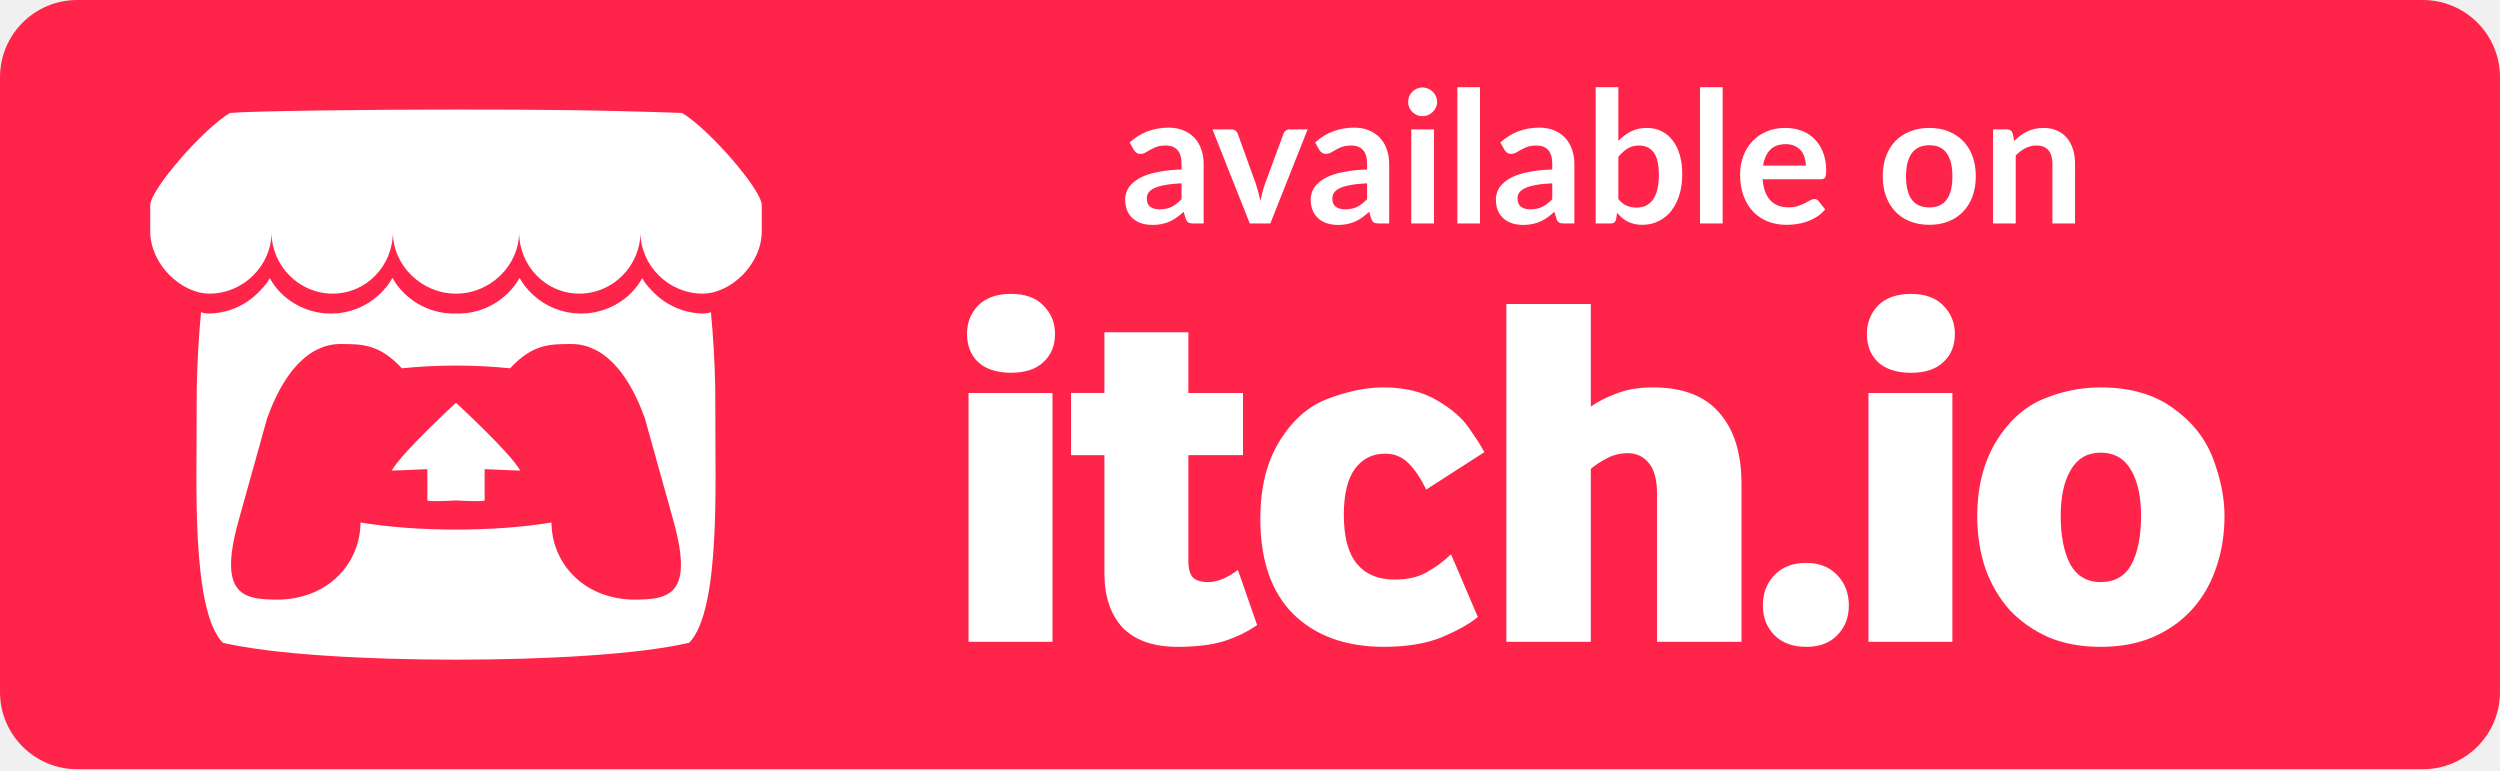
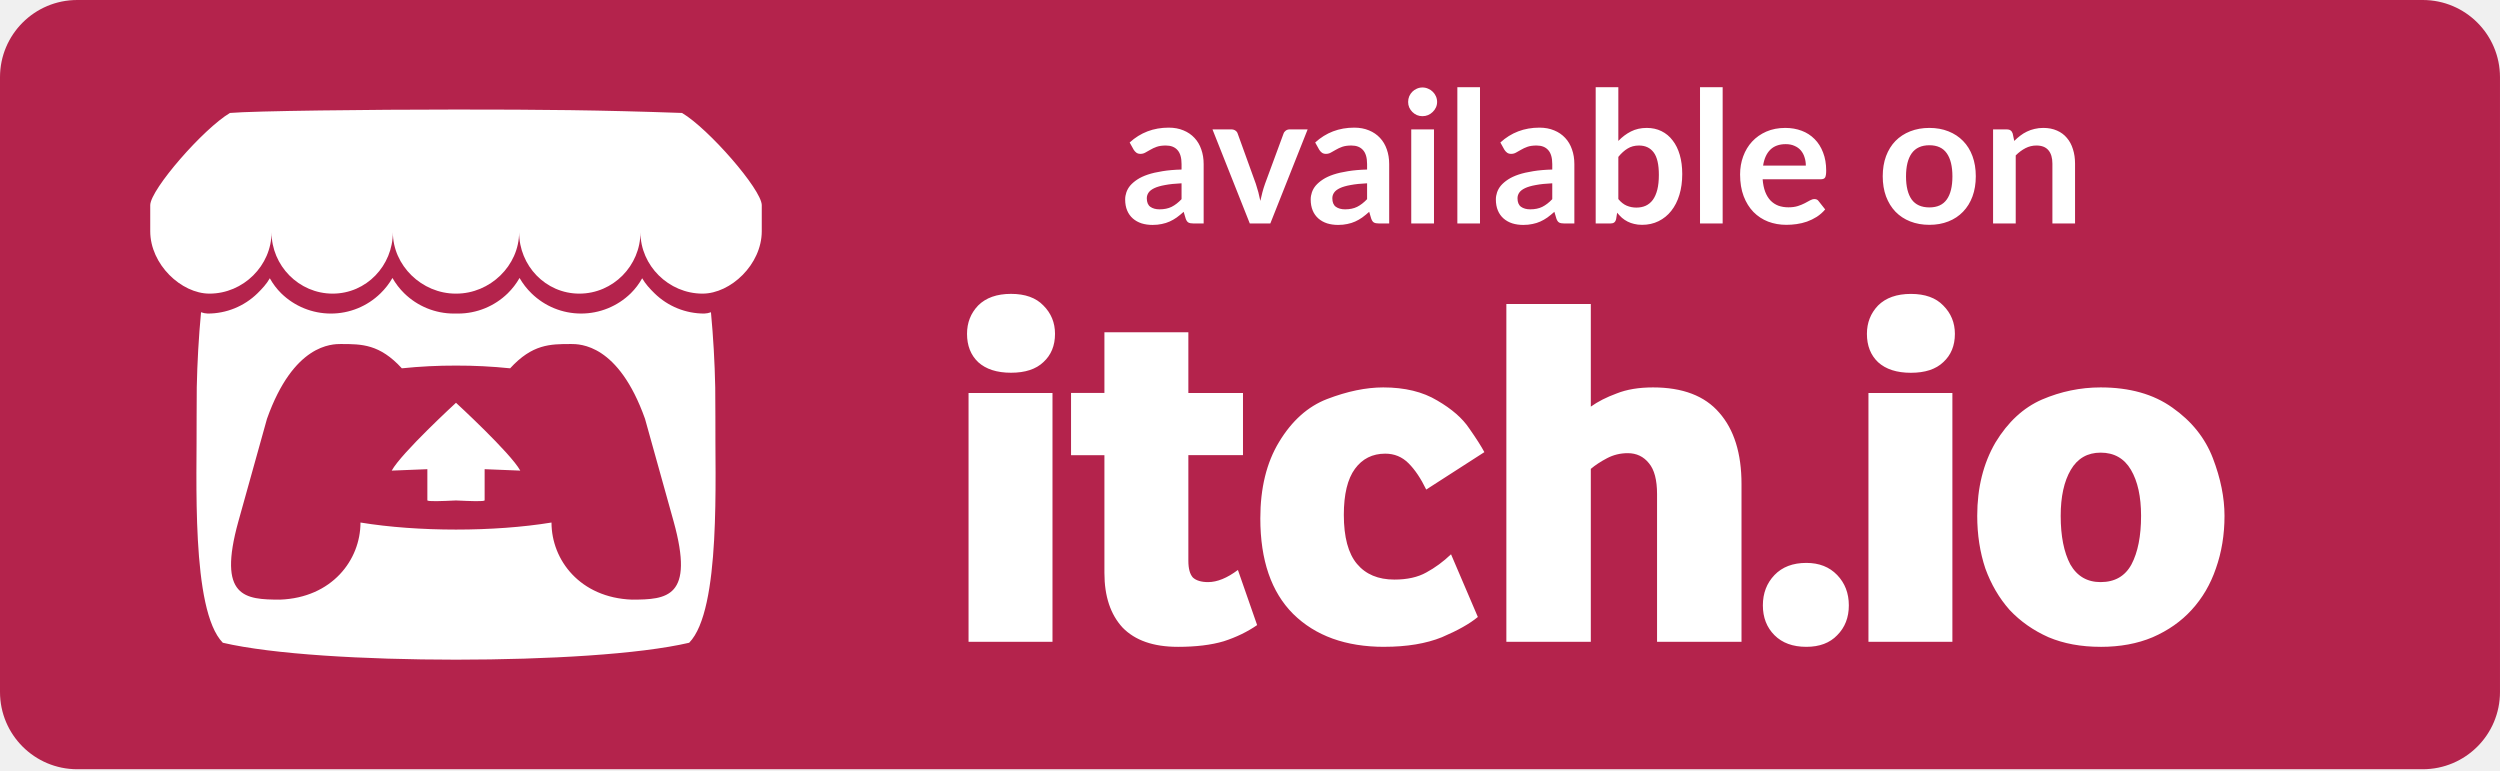
<svg xmlns="http://www.w3.org/2000/svg" width="740" height="228" fill="none">
-   <path d="M717.137 0H22.858C10.234 0 0 10.234 0 22.858v181.976c0 12.624 10.234 22.858 22.858 22.858h694.279c12.624 0 22.858-10.234 22.858-22.858V22.858C739.995 10.234 729.761 0 717.137 0z" fill="#FF2449" />
+   <path d="M717.137 0H22.858C10.234 0 0 10.234 0 22.858v181.976c0 12.624 10.234 22.858 22.858 22.858h694.279c12.624 0 22.858-10.234 22.858-22.858V22.858C739.995 10.234 729.761 0 717.137 0z" fill="#b4234c" />
  <path d="M68.069 33.434c-7.9 4.686-23.452 22.556-23.6 27.242v7.76c0 9.834 9.192 18.477 17.537 18.477 10.02 0 18.369-8.307 18.369-18.164 0 9.857 8.065 18.164 18.088 18.164 10.02 0 17.825-8.307 17.825-18.164 0 9.857 8.575 18.164 18.595 18.164h.181c10.023 0 18.595-8.307 18.595-18.164 0 9.857 7.809 18.164 17.828 18.164 10.023 0 18.085-8.307 18.085-18.164 0 9.857 8.353 18.164 18.372 18.164 8.345 0 17.537-8.643 17.537-18.481v-7.756c-.147-4.687-15.704-22.556-23.599-27.242-24.54-.862-41.552-1.013-66.909-1.01-25.352 0-59.924.397-66.908 1.01h.004zm48.094 48.846a20.68 20.68 0 0 1-3.526 4.543 20.955 20.955 0 0 1-14.688 5.99 21.014 21.014 0 0 1-14.713-5.994 19.645 19.645 0 0 1-3.368-4.452l-.003.003c-.953 1.675-2.283 3.111-3.655 4.456a21.025 21.025 0 0 1-14.718 5.987 6.352 6.352 0 0 1-1.984-.39 304.608 304.608 0 0 0-1.266 22.255v.034l-.045 8.802c.15 17.601-1.743 57.048 7.759 66.742 14.729 3.432 41.828 4.997 69.014 5.008h.007c27.186-.011 54.289-1.576 69.014-5.008 9.505-9.694 7.608-49.141 7.763-66.746l-.046-8.798v-.038c-.15-7.43-.572-14.851-1.266-22.25a6.337 6.337 0 0 1-1.984.39 21.025 21.025 0 0 1-14.717-5.991c-1.372-1.346-2.703-2.778-3.655-4.453h-.004a19.637 19.637 0 0 1-3.367 4.445 21.012 21.012 0 0 1-14.714 5.994 20.958 20.958 0 0 1-14.687-5.99 20.681 20.681 0 0 1-3.526-4.543 20.658 20.658 0 0 1-3.493 4.543 21.014 21.014 0 0 1-14.717 5.994 15.857 15.857 0 0 1-.597-.015h-.008c-.196 0-.396.015-.597.015a21.014 21.014 0 0 1-14.717-5.994 20.645 20.645 0 0 1-3.496-4.54zm-15.114 19.54v.011h.011c5.983.011 11.301 0 17.888 7.189 5.324-.55 10.673-.818 16.025-.805a152.6 152.6 0 0 1 16.025.805c6.592-7.189 11.906-7.181 17.893-7.189h.011v-.007c2.827 0 14.135-.001 22.019 22.136l8.466 30.368c6.274 22.59-2.01 23.142-12.34 23.165-15.322-.571-23.803-11.698-23.803-22.825-8.481 1.391-18.376 2.087-28.271 2.087-9.894 0-19.789-.696-28.27-2.087 0 11.127-8.481 22.254-23.803 22.825-10.33-.023-18.61-.575-12.337-23.169l8.466-30.364c7.884-22.137 19.193-22.136 22.02-22.136v-.004zm33.924 17.401c-.015.018-16.131 14.815-19.026 20.08l10.553-.423v9.203c0 .431 4.233.253 8.473.056 4.241.197 8.478.375 8.478-.056v-9.203l10.552.423c-2.899-5.261-19.026-20.077-19.026-20.077l-.004-.003zM286.69 189.965v-73.643h24.846v73.643H286.69zm12.574-79.634c-4.192 0-7.436-1.047-9.732-3.141-2.195-2.096-3.292-4.89-3.292-8.383 0-3.293 1.097-6.087 3.292-8.383 2.296-2.292 5.538-3.439 9.729-3.439 4.192 0 7.386 1.147 9.581 3.44 2.295 2.292 3.443 5.087 3.443 8.382 0 3.493-1.147 6.287-3.44 8.383-2.197 2.094-5.39 3.141-9.581 3.141zm49.349 81.131c-7.186 0-12.626-1.896-16.32-5.688-3.59-3.891-5.385-9.279-5.385-16.165v-34.877h-9.88v-18.414h9.88v-17.96h24.846v17.964h16.169v18.406h-16.169v31.286c0 2.296.448 3.942 1.345 4.94.998.9 2.495 1.349 4.491 1.349 2.696 0 5.64-1.198 8.832-3.594l5.688 16.316c-2.892 1.998-6.185 3.595-9.879 4.789-3.692 1.101-8.231 1.652-13.618 1.652v-.004zm61.115 0c-11.377 0-20.358-3.243-26.944-9.729-6.486-6.485-9.729-15.915-9.729-28.289 0-8.983 1.846-16.517 5.537-22.602 3.792-6.289 8.534-10.531 14.226-12.725 5.987-2.296 11.526-3.443 16.619-3.443 6.384 0 11.724 1.297 16.017 3.893 4.291 2.494 7.434 5.238 9.43 8.231 2.099 2.994 3.596 5.338 4.49 7.034l-17.212 11.078c-1.592-3.294-3.338-5.889-5.238-7.786-1.895-1.895-4.188-2.842-6.879-2.842-3.794 0-6.788 1.496-8.98 4.49-2.195 2.993-3.292 7.534-3.292 13.621 0 6.586 1.298 11.427 3.893 14.521 2.59 3.094 6.282 4.641 11.074 4.641 3.795 0 6.938-.699 9.43-2.097 2.595-1.401 5.04-3.198 7.336-5.39l7.937 18.557c-2.396 1.993-5.94 3.99-10.632 5.991-4.689 1.892-10.377 2.838-17.064 2.838l-.019.008zm36.154-1.497v-99.99h24.998v30.387c2.094-1.497 4.639-2.794 7.635-3.893 2.993-1.197 6.585-1.795 10.775-1.795 8.781 0 15.317 2.494 19.608 7.483 4.392 4.994 6.588 12.031 6.588 21.112v46.704h-24.998v-43.714c0-4.188-.798-7.231-2.392-9.131-1.593-1.993-3.688-2.99-6.286-2.99-2.194 0-4.242.5-6.141 1.501-1.893.997-3.489 2.047-4.789 3.148v51.193h-24.998v-.015zm88.796 1.497c-3.991 0-7.135-1.147-9.43-3.44-2.293-2.295-3.439-5.239-3.439-8.832 0-3.593 1.146-6.587 3.439-8.98 2.295-2.394 5.439-3.591 9.43-3.591 3.792 0 6.836 1.197 9.131 3.591 2.298 2.393 3.447 5.387 3.447 8.98 0 3.593-1.146 6.536-3.439 8.829-2.192 2.295-5.236 3.443-9.132 3.443h-.007zm18.383-1.497v-73.643h24.847v73.643h-24.847zm12.567-79.619c-4.19 0-7.433-1.048-9.728-3.144-2.195-2.094-3.292-4.887-3.292-8.38 0-3.293 1.096-6.087 3.288-8.382 2.298-2.296 5.542-3.444 9.732-3.444 4.193 0 7.387 1.147 9.581 3.44 2.293 2.298 3.439 5.093 3.439 8.386 0 3.493-1.146 6.286-3.439 8.38-2.194 2.096-5.388 3.144-9.581 3.144zm56.156 81.116c-5.788 0-10.928-.948-15.42-2.842-4.49-1.996-8.332-4.691-11.524-8.085-3.092-3.492-5.485-7.583-7.181-12.272-1.6-4.79-2.4-9.98-2.4-15.571 0-8.28 1.796-15.514 5.389-21.702 3.694-6.088 8.285-10.328 13.773-12.722 5.588-2.396 11.376-3.594 17.363-3.594 8.579 0 15.662 1.995 21.248 5.986 5.687 3.992 9.681 8.981 11.981 14.967 2.293 5.99 3.44 11.679 3.44 17.068 0 5.587-.85 10.776-2.548 15.568-1.595 4.687-3.991 8.777-7.188 12.272-3.095 3.394-6.937 6.09-11.528 8.088-4.49 1.898-9.63 2.846-15.42 2.846l.015-.007zm0-19.162c4.19 0 7.234-1.745 9.131-5.235 1.895-3.593 2.842-8.383 2.842-14.37 0-5.689-.997-10.229-2.993-13.621-1.993-3.394-4.986-5.091-8.98-5.091-3.893 0-6.836 1.697-8.829 5.091-1.993 3.392-2.99 7.932-2.99 13.621 0 5.987.949 10.776 2.846 14.366 2.001 3.495 4.994 5.242 8.98 5.242l-.007-.003zM349.74 54.256c-1.936.09-3.564.262-4.885.516-1.321.235-2.379.543-3.176.922-.796.38-1.366.824-1.709 1.33a2.887 2.887 0 0 0-.516 1.656c0 1.176.344 2.017 1.031 2.524.706.507 1.62.76 2.741.76 1.376 0 2.561-.244 3.556-.733 1.013-.507 1.999-1.266 2.958-2.28v-4.695zm-15.361-12.078c3.202-2.93 7.056-4.396 11.562-4.396 1.628 0 3.085.271 4.369.814 1.285.525 2.37 1.266 3.257 2.225.887.941 1.556 2.072 2.008 3.393.471 1.32.706 2.768.706 4.343v17.587h-3.04c-.633 0-1.121-.09-1.465-.272-.344-.199-.615-.588-.814-1.167l-.598-2.008a26.39 26.39 0 0 1-2.062 1.682c-.67.47-1.366.869-2.09 1.195-.724.325-1.502.57-2.334.732-.814.181-1.719.272-2.714.272-1.176 0-2.262-.154-3.257-.462-.995-.325-1.855-.805-2.578-1.438a6.394 6.394 0 0 1-1.683-2.361c-.398-.941-.597-2.036-.597-3.284 0-.706.117-1.403.353-2.09a6.24 6.24 0 0 1 1.139-2.008c.543-.634 1.24-1.23 2.09-1.792.851-.56 1.891-1.05 3.121-1.465 1.249-.416 2.696-.751 4.343-1.005 1.646-.271 3.528-.434 5.645-.488v-1.629c0-1.863-.398-3.238-1.194-4.125-.796-.905-1.945-1.357-3.447-1.357-1.085 0-1.99.127-2.714.38-.706.253-1.33.543-1.873.868-.542.308-1.04.589-1.492.842-.435.253-.923.38-1.466.38-.47 0-.868-.118-1.194-.353a3.234 3.234 0 0 1-.787-.869l-1.194-2.144zm52.685-3.88l-11.047 27.846h-6.079l-11.046-27.847h5.536c.507 0 .923.118 1.249.353.344.235.57.534.678.896l5.374 14.873a39.616 39.616 0 0 1 1.33 5.048 62.8 62.8 0 0 1 .597-2.497c.217-.832.48-1.683.787-2.551l5.483-14.873c.126-.362.352-.66.678-.896.326-.235.715-.353 1.167-.353h5.293zm17.593 15.958c-1.936.09-3.564.262-4.885.516-1.321.235-2.379.543-3.175.922-.796.38-1.366.824-1.71 1.33a2.887 2.887 0 0 0-.516 1.656c0 1.176.344 2.017 1.032 2.524.705.507 1.619.76 2.741.76 1.375 0 2.56-.244 3.555-.733 1.013-.507 1.999-1.266 2.958-2.28v-4.695zm-15.361-12.078c3.202-2.93 7.056-4.396 11.562-4.396 1.628 0 3.085.271 4.369.814 1.285.525 2.371 1.266 3.257 2.225.887.941 1.556 2.072 2.009 3.393.47 1.32.705 2.768.705 4.343v17.587h-3.039c-.634 0-1.122-.09-1.466-.272-.344-.199-.615-.588-.814-1.167l-.597-2.008a26.584 26.584 0 0 1-2.063 1.682 12.65 12.65 0 0 1-2.09 1.195c-.724.325-1.502.57-2.334.732-.814.181-1.719.272-2.714.272-1.176 0-2.262-.154-3.257-.462-.995-.325-1.854-.805-2.578-1.438a6.394 6.394 0 0 1-1.683-2.361c-.398-.941-.597-2.036-.597-3.284 0-.706.118-1.403.353-2.09a6.224 6.224 0 0 1 1.14-2.008c.543-.634 1.239-1.23 2.09-1.792.85-.56 1.89-1.05 3.121-1.465 1.248-.416 2.696-.751 4.342-1.005 1.647-.271 3.528-.434 5.645-.488v-1.629c0-1.863-.398-3.238-1.194-4.125-.796-.905-1.945-1.357-3.447-1.357-1.085 0-1.99.127-2.714.38-.705.253-1.33.543-1.872.868-.543.308-1.041.589-1.493.842-.434.253-.923.38-1.466.38-.47 0-.868-.118-1.194-.353a3.234 3.234 0 0 1-.787-.869l-1.194-2.144zm35.164-3.88v27.846h-6.731V38.297h6.731zm.923-8.116c0 .58-.118 1.122-.353 1.629-.235.506-.552.95-.95 1.33-.38.38-.832.687-1.357.922a4.36 4.36 0 0 1-1.683.326 4.283 4.283 0 0 1-1.655-.326 4.6 4.6 0 0 1-1.33-.922 4.599 4.599 0 0 1-.923-1.33 4.092 4.092 0 0 1-.326-1.629c0-.597.109-1.158.326-1.682.235-.525.543-.977.923-1.357s.823-.679 1.33-.896a3.998 3.998 0 0 1 1.655-.353 4.07 4.07 0 0 1 1.683.353c.525.217.977.516 1.357.896.398.38.715.832.95 1.357a4.07 4.07 0 0 1 .353 1.682zm12.696-4.37v40.332h-6.703V25.813h6.703zm21.39 28.444c-1.936.09-3.565.262-4.886.516-1.32.235-2.379.543-3.175.922-.796.38-1.366.824-1.71 1.33a2.887 2.887 0 0 0-.516 1.656c0 1.176.344 2.017 1.032 2.524.705.507 1.619.76 2.741.76 1.375 0 2.56-.244 3.555-.733 1.014-.507 2-1.266 2.959-2.28v-4.695zm-15.362-12.078c3.203-2.93 7.057-4.396 11.562-4.396 1.628 0 3.085.271 4.37.814 1.284.525 2.37 1.266 3.256 2.225.887.941 1.557 2.072 2.009 3.393.47 1.32.706 2.768.706 4.343v17.587h-3.04c-.633 0-1.122-.09-1.466-.272-.344-.199-.615-.588-.814-1.167l-.597-2.008a26.397 26.397 0 0 1-2.063 1.682 12.65 12.65 0 0 1-2.09 1.195c-.723.325-1.501.57-2.334.732-.814.181-1.719.272-2.714.272-1.176 0-2.261-.154-3.257-.462-.995-.325-1.854-.805-2.578-1.438a6.394 6.394 0 0 1-1.683-2.361c-.398-.941-.597-2.036-.597-3.284 0-.706.118-1.403.353-2.09a6.224 6.224 0 0 1 1.14-2.008c.543-.634 1.239-1.23 2.09-1.792.85-.56 1.891-1.05 3.121-1.465 1.248-.416 2.696-.751 4.342-1.005 1.647-.271 3.529-.434 5.646-.488v-1.629c0-1.863-.398-3.238-1.195-4.125-.796-.905-1.945-1.357-3.446-1.357-1.086 0-1.991.127-2.714.38-.706.253-1.33.543-1.873.868-.543.308-1.041.589-1.493.842-.434.253-.923.38-1.465.38-.471 0-.869-.118-1.195-.353a3.25 3.25 0 0 1-.787-.869l-1.194-2.144zm34.92 16.746c.76.923 1.583 1.574 2.47 1.954a7.28 7.28 0 0 0 2.849.57c1.032 0 1.955-.18 2.769-.543.832-.38 1.538-.959 2.117-1.737.579-.796 1.022-1.8 1.33-3.012.307-1.23.461-2.696.461-4.397 0-3.058-.507-5.265-1.52-6.622-1.013-1.375-2.47-2.063-4.37-2.063-1.284 0-2.406.299-3.365.896-.959.579-1.873 1.402-2.741 2.47v12.484zm0-17.207c1.122-1.176 2.361-2.108 3.718-2.795 1.375-.706 2.94-1.059 4.695-1.059 1.611 0 3.058.317 4.343.95a9.108 9.108 0 0 1 3.311 2.741c.923 1.176 1.628 2.606 2.117 4.288.489 1.683.733 3.574.733 5.673 0 2.261-.281 4.315-.842 6.16-.56 1.846-1.366 3.43-2.415 4.75a10.86 10.86 0 0 1-3.745 3.04c-1.466.724-3.094 1.086-4.886 1.086-.868 0-1.655-.09-2.361-.272a8.34 8.34 0 0 1-3.61-1.818c-.488-.453-.959-.95-1.411-1.493l-.299 1.873c-.108.47-.298.805-.569 1.004-.254.199-.607.299-1.059.299h-4.424V25.813h6.704v15.904zm30.879-15.904v40.33h-6.703v-40.33h6.703zm24.619 23.205c0-.869-.126-1.683-.379-2.443a5.672 5.672 0 0 0-1.086-2.035c-.489-.58-1.113-1.032-1.873-1.357-.742-.344-1.61-.516-2.605-.516-1.936 0-3.465.552-4.587 1.655-1.104 1.104-1.809 2.67-2.117 4.696h12.647zm-12.783 4.044c.109 1.43.362 2.669.76 3.718.398 1.031.923 1.89 1.574 2.578a6.424 6.424 0 0 0 2.307 1.52c.905.326 1.9.489 2.986.489 1.085 0 2.017-.127 2.795-.38a12.493 12.493 0 0 0 2.063-.842 34.08 34.08 0 0 0 1.547-.84c.452-.254.887-.38 1.303-.38.561 0 .977.207 1.248.623l1.927 2.443a11.47 11.47 0 0 1-2.497 2.198 14.85 14.85 0 0 1-2.904 1.412c-.995.344-2.017.588-3.067.733a21.65 21.65 0 0 1-3.012.217c-1.936 0-3.737-.317-5.401-.95a12.336 12.336 0 0 1-4.343-2.85c-1.23-1.267-2.198-2.823-2.904-4.668-.705-1.864-1.058-4.017-1.058-6.46 0-1.9.307-3.682.922-5.346.616-1.683 1.493-3.14 2.633-4.37 1.158-1.248 2.56-2.234 4.207-2.958 1.665-.724 3.537-1.086 5.618-1.086 1.755 0 3.374.28 4.858.841a10.5 10.5 0 0 1 3.827 2.47c1.068 1.068 1.9 2.389 2.497 3.963.615 1.556.923 3.338.923 5.346 0 1.014-.109 1.701-.326 2.063-.217.344-.633.516-1.248.516h-17.235zm49.36-15.199c2.063 0 3.936.335 5.619 1.004 1.7.67 3.148 1.62 4.342 2.85 1.212 1.23 2.144 2.732 2.796 4.505.651 1.774.977 3.755.977 5.944 0 2.208-.326 4.198-.977 5.971-.652 1.773-1.584 3.284-2.796 4.533-1.194 1.248-2.642 2.207-4.342 2.876-1.683.67-3.556 1.005-5.619 1.005-2.08 0-3.971-.335-5.672-1.005-1.701-.669-3.157-1.628-4.37-2.876-1.194-1.249-2.126-2.76-2.795-4.533-.651-1.773-.977-3.763-.977-5.97 0-2.19.326-4.171.977-5.945.669-1.773 1.601-3.275 2.795-4.505 1.213-1.23 2.669-2.18 4.37-2.85 1.701-.67 3.592-1.004 5.672-1.004zm0 23.531c2.316 0 4.026-.778 5.13-2.334 1.122-1.556 1.683-3.836 1.683-6.84 0-3.003-.561-5.292-1.683-6.866-1.104-1.574-2.814-2.361-5.13-2.361-2.352 0-4.098.796-5.238 2.388-1.121 1.574-1.682 3.854-1.682 6.84 0 2.985.561 5.265 1.682 6.839 1.14 1.556 2.886 2.334 5.238 2.334zm25.117-19.677a17.634 17.634 0 0 1 1.765-1.547 10.811 10.811 0 0 1 1.981-1.221 10.36 10.36 0 0 1 2.252-.787 10.74 10.74 0 0 1 2.606-.299c1.52 0 2.868.262 4.044.787 1.176.507 2.153 1.23 2.931 2.171.796.923 1.393 2.036 1.791 3.339.417 1.284.625 2.705.625 4.26v17.724h-6.704V48.42c0-1.701-.389-3.013-1.167-3.936-.778-.94-1.963-1.41-3.556-1.41a6.976 6.976 0 0 0-3.256.786c-1.014.525-1.973 1.24-2.877 2.144v20.139h-6.704V38.297h4.098c.869 0 1.439.407 1.71 1.222l.461 2.198z" fill="#fff" />
</svg>
